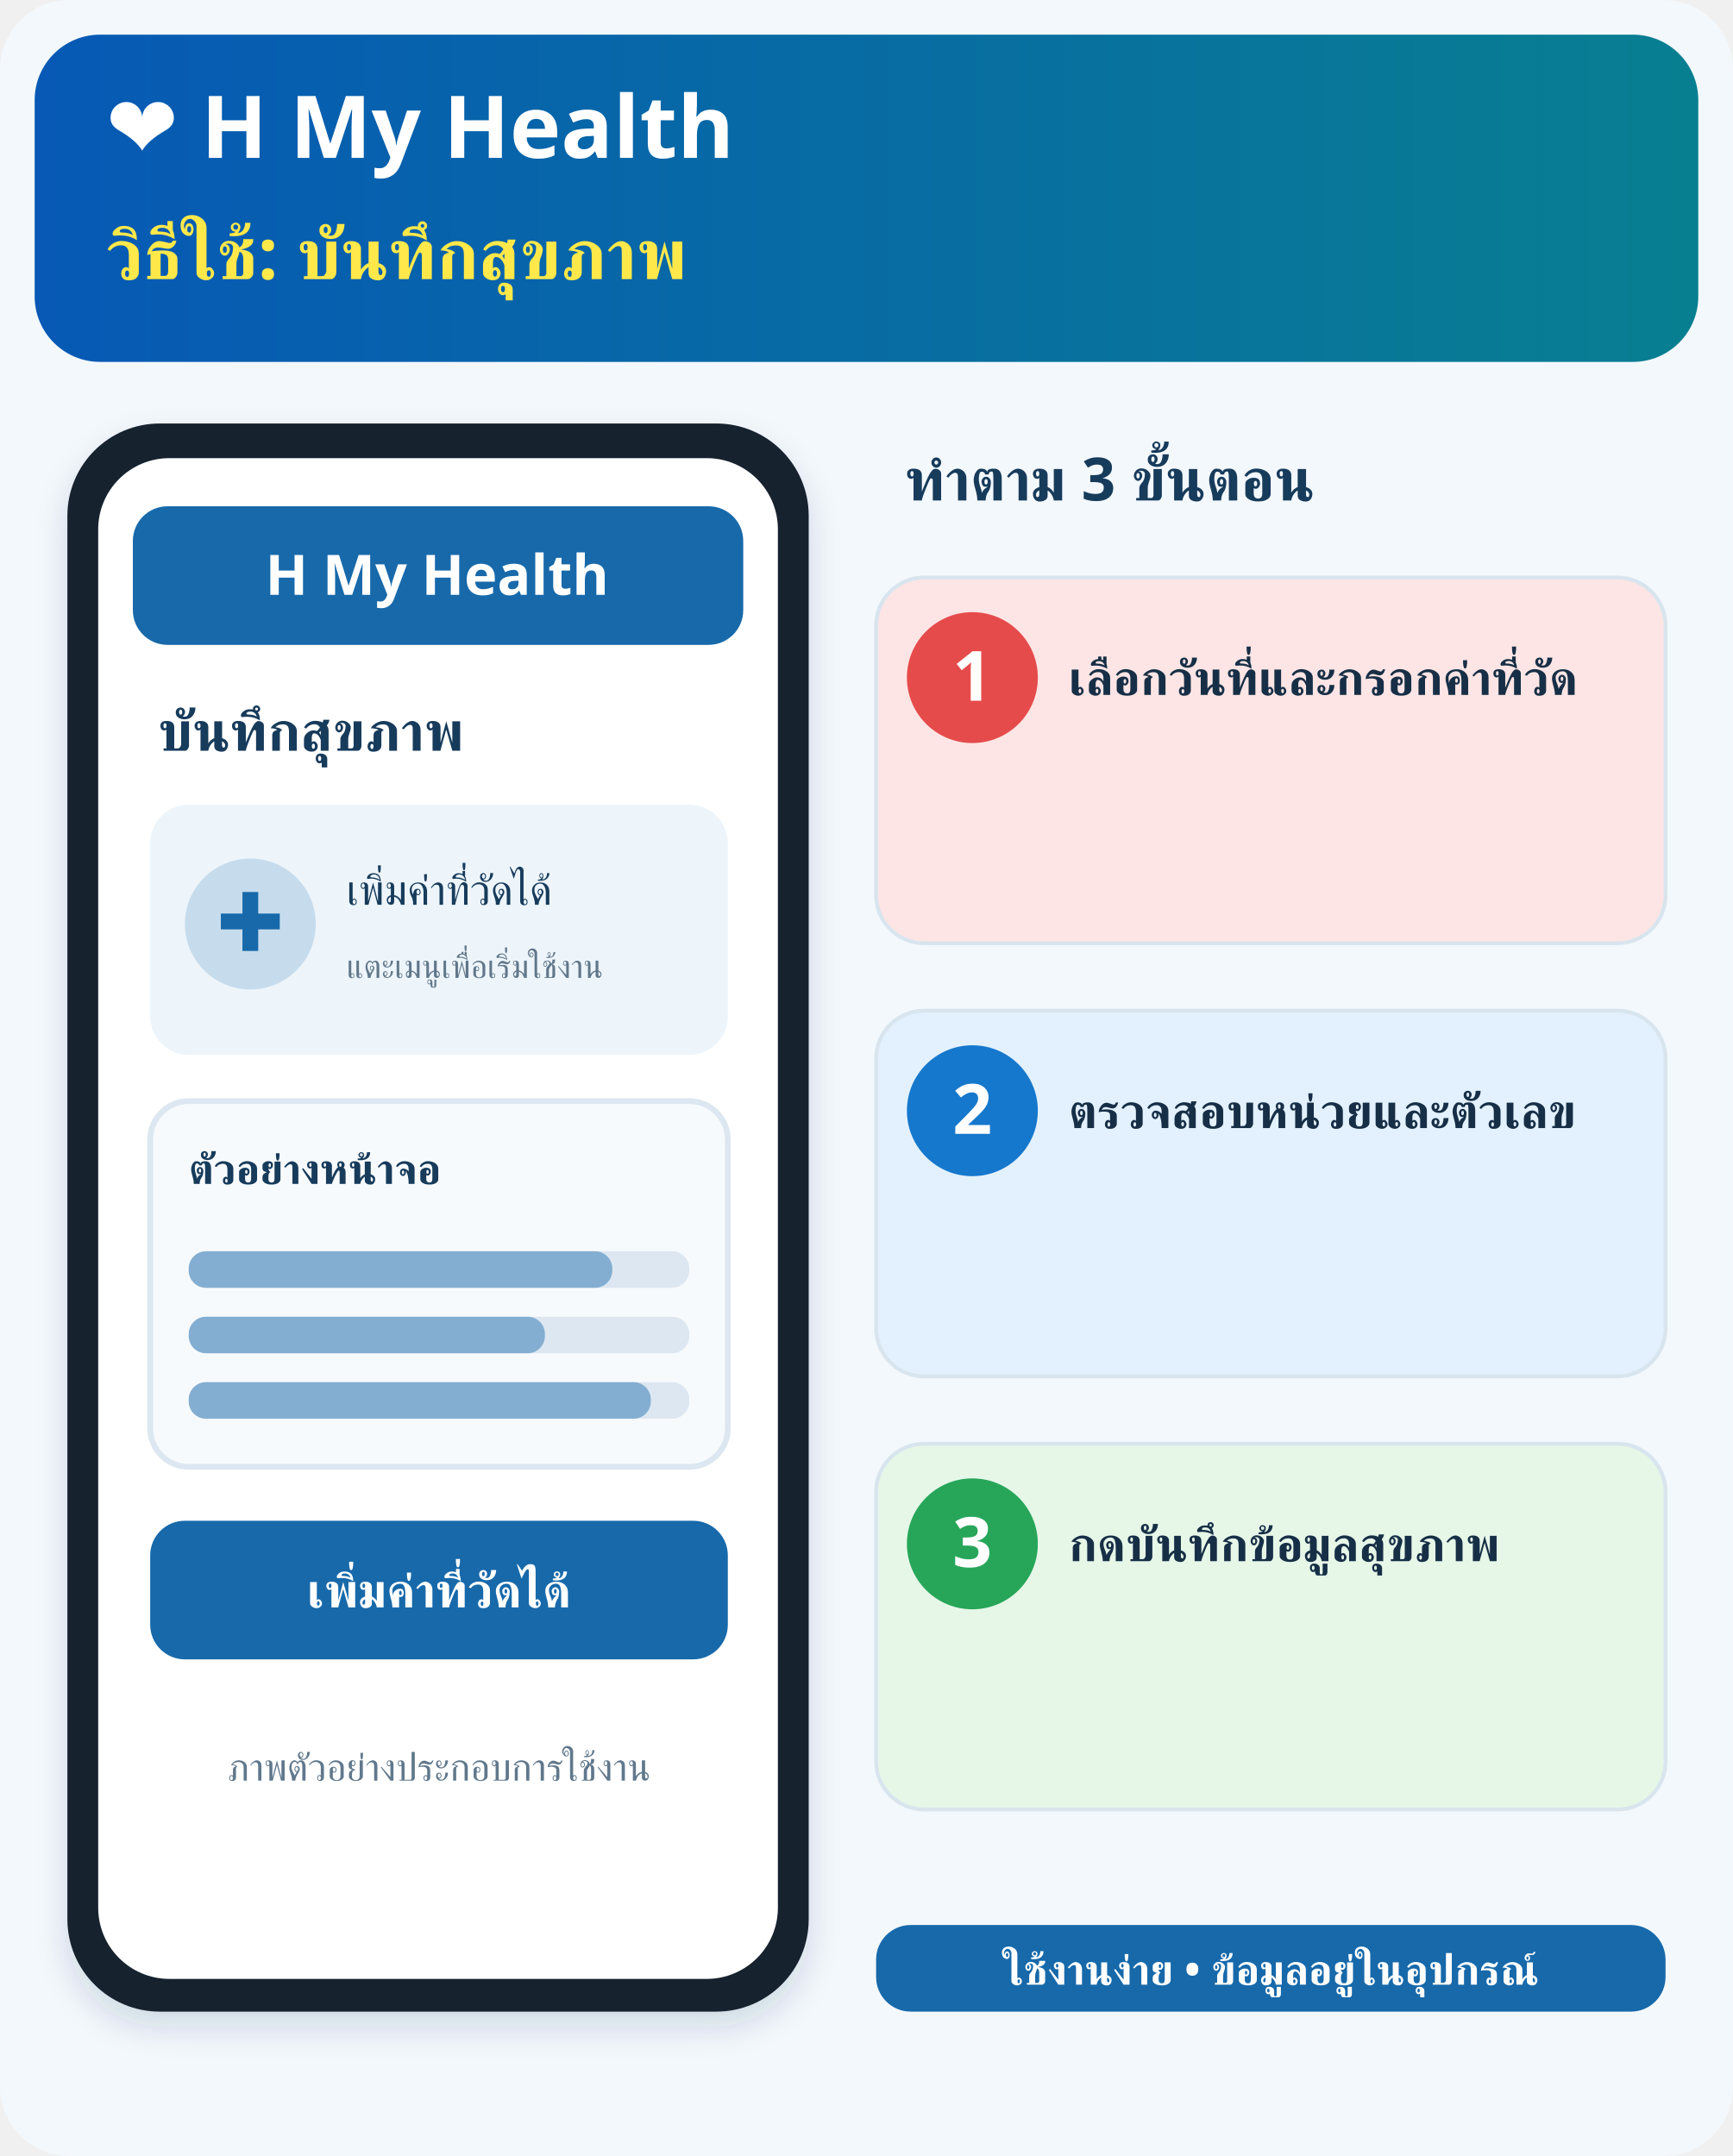
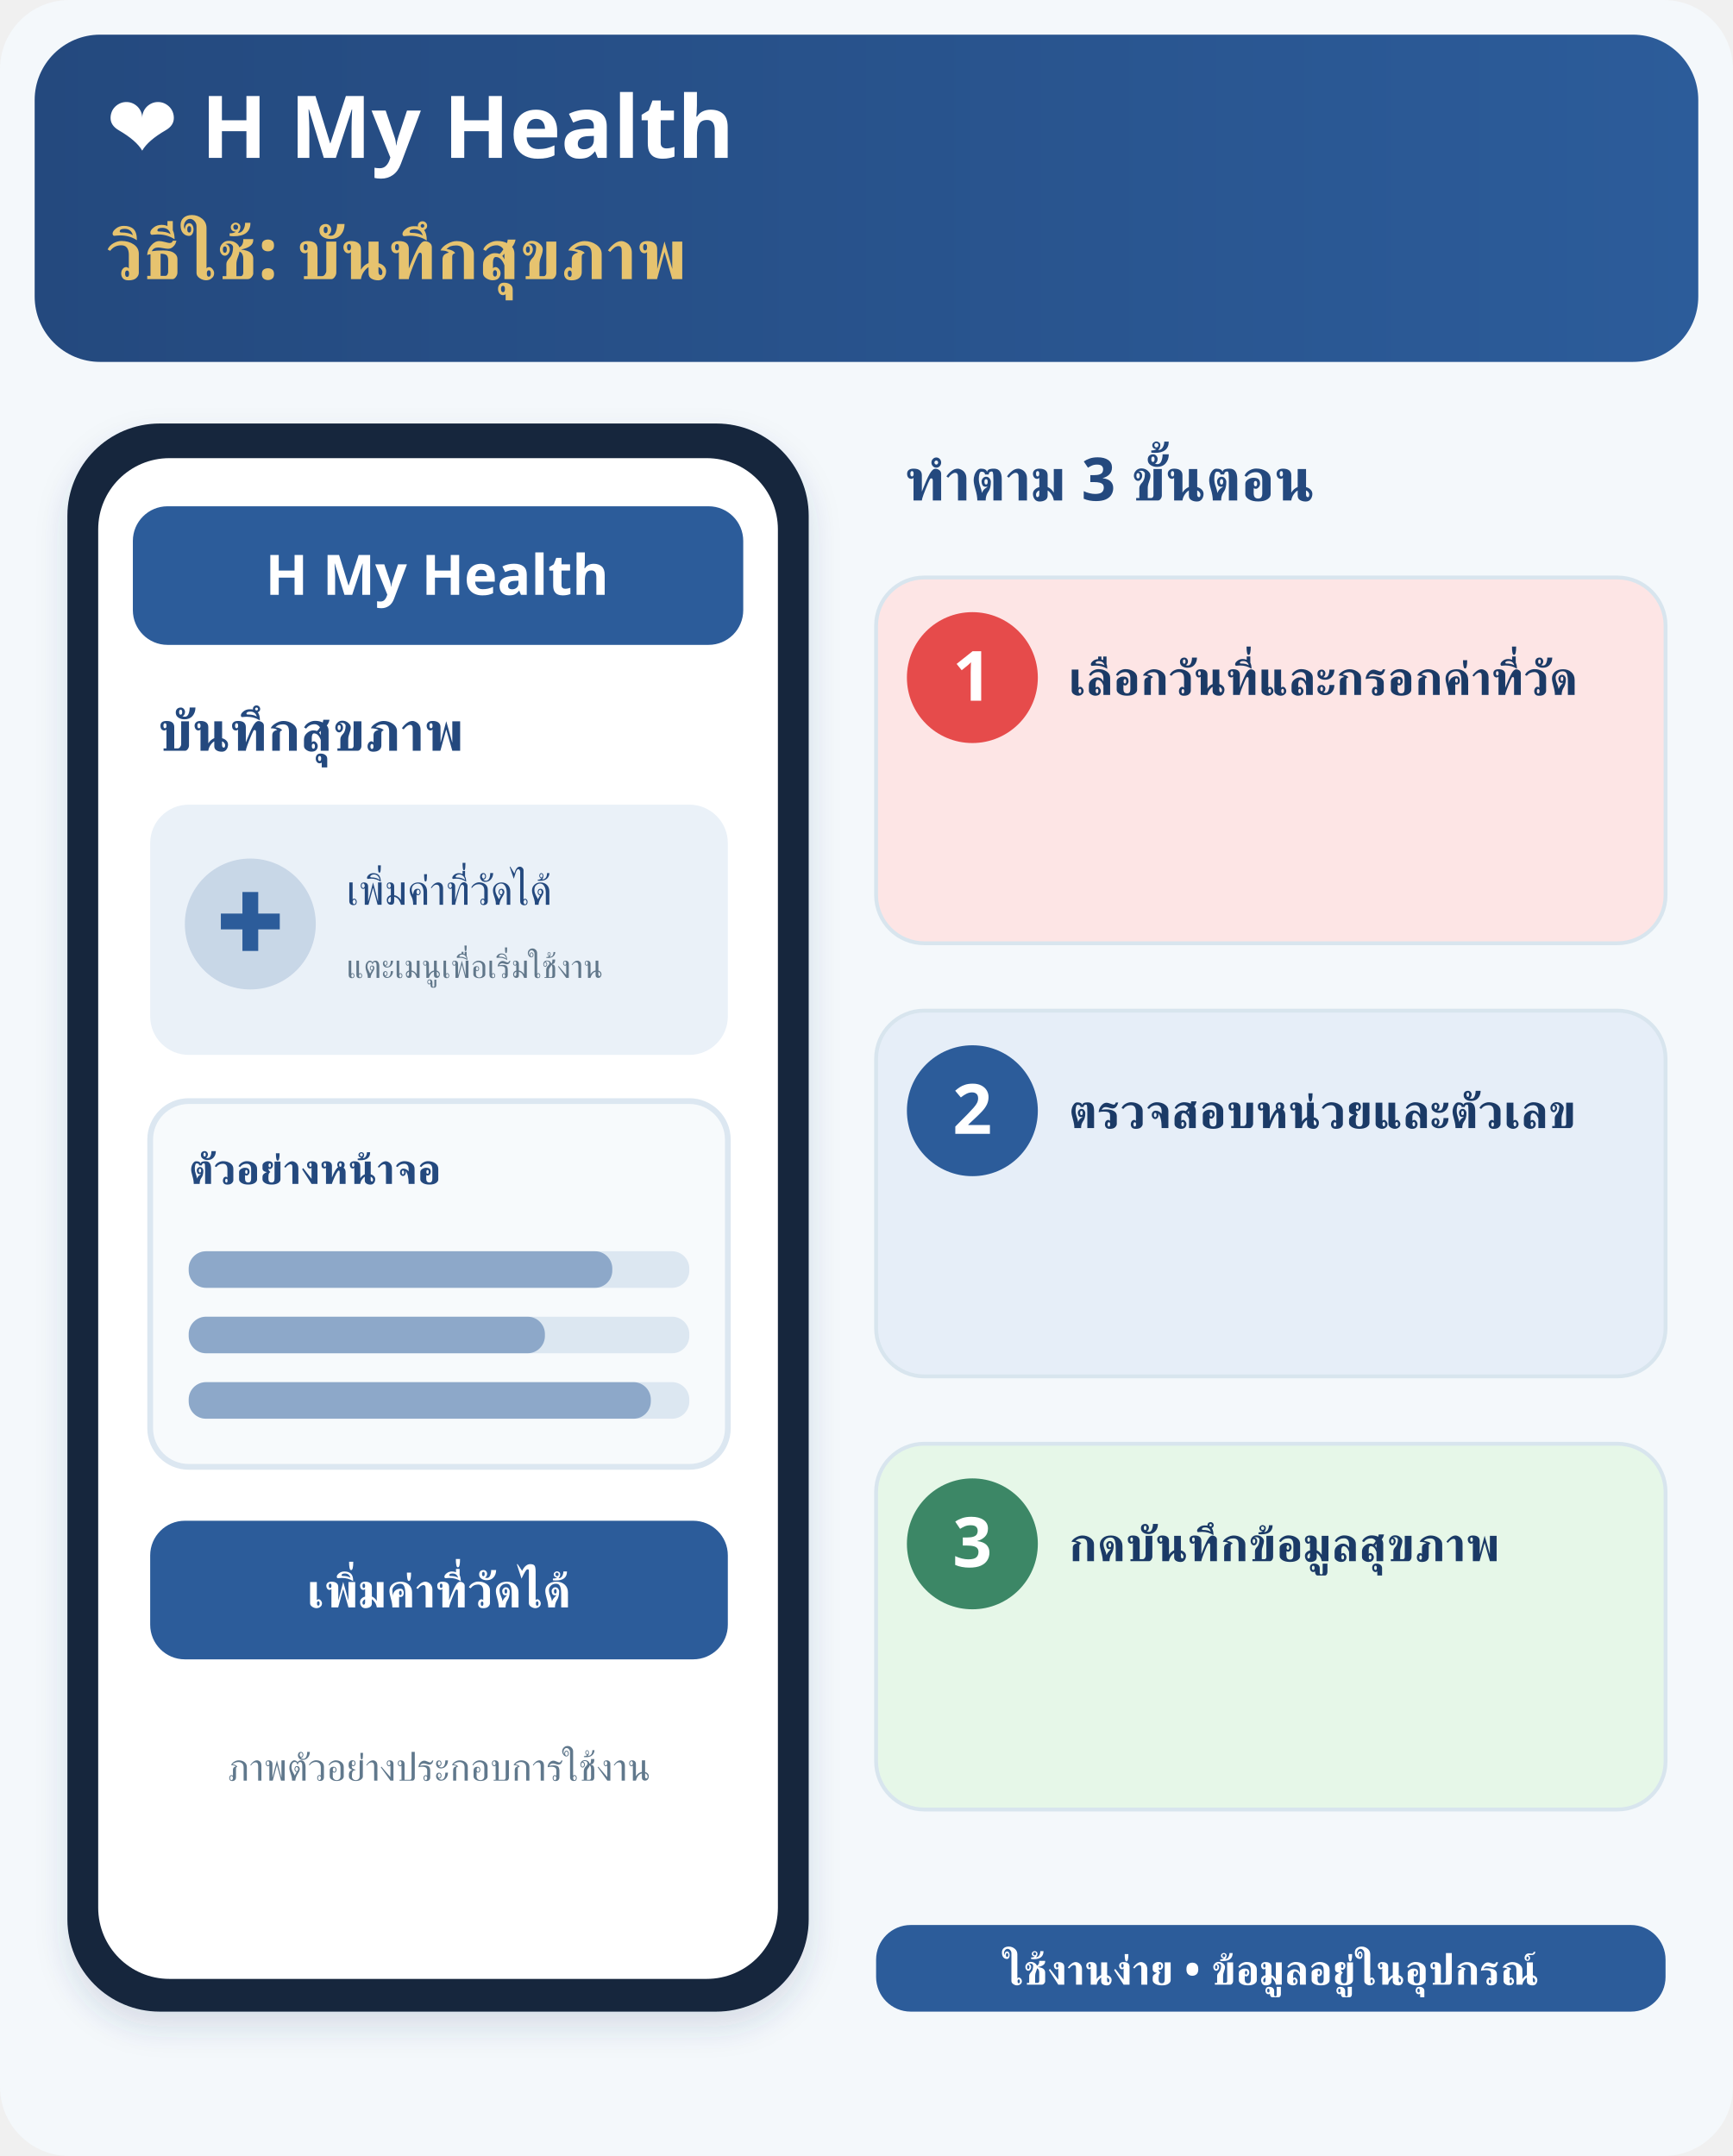
<svg xmlns="http://www.w3.org/2000/svg" width="900" height="1120" viewBox="0 0 900 1120">
  <defs>
    <linearGradient id="head" x1="0" y1="0" x2="1" y2="0">
-       <stop stop-color="#0759b5" />
-       <stop offset="1" stop-color="#087f91" />
+       <stop stop-color="#24497e" />
+       <stop offset="1" stop-color="#2c5c9a" />
    </linearGradient>
    <filter id="sh">
-       <feDropShadow dx="0" dy="8" stdDeviation="8" flood-color="#173b5b" flood-opacity=".15" />
+       <feDropShadow dx="0" dy="8" stdDeviation="8" flood-color="#24497e" flood-opacity=".15" />
    </filter>
  </defs>
-   <rect width="900" height="1120" rx="36" fill="#f3f8fc" />
+   <rect width="900" height="1120" rx="36" fill="#f4f8fb" />
  <rect x="18" y="18" width="864" height="170" rx="34" fill="url(#head)" />
  <text x="55" y="82" font-size="45" font-weight="bold" fill="#fff" font-family="sans-serif">❤️ H My Health</text>
-   <text x="55" y="145" font-size="37" font-weight="bold" fill="#ffe84a" font-family="sans-serif">วิธีใช้: บันทึกสุขภาพ</text>
-   <rect x="35" y="220" width="385" height="825" rx="48" fill="#14202d" filter="url(#sh)" />
+   <text x="55" y="145" font-size="37" font-weight="bold" fill="#e6c36f" font-family="sans-serif">วิธีใช้: บันทึกสุขภาพ</text>
+   <rect x="35" y="220" width="385" height="825" rx="48" fill="#16263d" filter="url(#sh)" />
  <rect x="51" y="238" width="353" height="790" rx="37" fill="#fff" />
-   <rect x="69" y="263" width="317" height="72" rx="18" fill="#1769aa" />
+   <rect x="69" y="263" width="317" height="72" rx="18" fill="#2c5c9a" />
  <text x="227" y="309" text-anchor="middle" font-size="29" font-weight="bold" fill="#fff" font-family="sans-serif">H My Health</text>
-   <text x="82" y="390" font-size="29" font-weight="bold" fill="#173b5b" font-family="sans-serif">บันทึกสุขภาพ</text>
-   <rect x="78" y="418" width="300" height="130" rx="20" fill="#edf5fb" />
-   <circle cx="130" cy="480" r="34" fill="#1769aa" opacity=".18" />
-   <text x="130" y="494" text-anchor="middle" font-size="42" fill="#1769aa" font-family="sans-serif">✚</text>
-   <text x="180" y="470" font-size="22" fill="#173b5b" font-family="sans-serif">เพิ่มค่าที่วัดได้</text>
+   <text x="82" y="390" font-size="29" font-weight="bold" fill="#24497e" font-family="sans-serif">บันทึกสุขภาพ</text>
+   <rect x="78" y="418" width="300" height="130" rx="20" fill="#eaf1f8" />
+   <circle cx="130" cy="480" r="34" fill="#2c5c9a" opacity=".18" />
+   <text x="130" y="494" text-anchor="middle" font-size="42" fill="#2c5c9a" font-family="sans-serif">✚</text>
+   <text x="180" y="470" font-size="22" fill="#24497e" font-family="sans-serif">เพิ่มค่าที่วัดได้</text>
  <text x="180" y="508" font-size="17" fill="#61778a" font-family="sans-serif">แตะเมนูเพื่อเริ่มใช้งาน</text>
  <rect x="78" y="572" width="300" height="190" rx="20" fill="#f7fafc" stroke="#dce7f1" stroke-width="3" />
-   <text x="98" y="615" font-size="22" font-weight="bold" fill="#173b5b" font-family="sans-serif">ตัวอย่างหน้าจอ</text>
+   <text x="98" y="615" font-size="22" font-weight="bold" fill="#24497e" font-family="sans-serif">ตัวอย่างหน้าจอ</text>
  <rect x="98" y="650" width="260" height="19" rx="9" fill="#dce7f1" />
-   <rect x="98" y="650" width="220" height="19" rx="9" fill="#1769aa" opacity=".45" />
+   <rect x="98" y="650" width="220" height="19" rx="9" fill="#2c5c9a" opacity=".45" />
  <rect x="98" y="684" width="260" height="19" rx="9" fill="#dce7f1" />
-   <rect x="98" y="684" width="185" height="19" rx="9" fill="#1769aa" opacity=".45" />
+   <rect x="98" y="684" width="185" height="19" rx="9" fill="#2c5c9a" opacity=".45" />
  <rect x="98" y="718" width="260" height="19" rx="9" fill="#dce7f1" />
-   <rect x="98" y="718" width="240" height="19" rx="9" fill="#1769aa" opacity=".45" />
-   <rect x="78" y="790" width="300" height="72" rx="18" fill="#1769aa" />
+   <rect x="98" y="718" width="240" height="19" rx="9" fill="#2c5c9a" opacity=".45" />
+   <rect x="78" y="790" width="300" height="72" rx="18" fill="#2c5c9a" />
  <text x="228" y="835" text-anchor="middle" font-size="25" fill="#fff" font-weight="bold" font-family="sans-serif">เพิ่มค่าที่วัดได้</text>
  <text x="228" y="925" text-anchor="middle" font-size="20" fill="#60788c" font-family="sans-serif">ภาพตัวอย่างประกอบการใช้งาน</text>
-   <text x="470" y="260" font-size="31" font-weight="bold" fill="#173b5b" font-family="sans-serif">ทำตาม 3 ขั้นตอน</text>
+   <text x="470" y="260" font-size="31" font-weight="bold" fill="#24497e" font-family="sans-serif">ทำตาม 3 ขั้นตอน</text>
  <rect x="455" y="300" width="410" height="190" rx="25" fill="#fde5e5" stroke="#d8e5ee" stroke-width="2" />
  <circle cx="505" cy="352" r="34" fill="#e64b4b" />
  <text x="505" y="364" text-anchor="middle" font-size="36" font-weight="bold" fill="#fff" font-family="sans-serif">1</text>
-   <text x="555" y="361" font-size="25" font-weight="bold" fill="#172f46" font-family="sans-serif">เลือกวันที่และกรอกค่าที่วัด</text>
-   <rect x="455" y="525" width="410" height="190" rx="25" fill="#e3f1ff" stroke="#d8e5ee" stroke-width="2" />
-   <circle cx="505" cy="577" r="34" fill="#1678cc" />
+   <text x="555" y="361" font-size="25" font-weight="bold" fill="#1b3a66" font-family="sans-serif">เลือกวันที่และกรอกค่าที่วัด</text>
+   <rect x="455" y="525" width="410" height="190" rx="25" fill="#e6eef8" stroke="#d8e5ee" stroke-width="2" />
+   <circle cx="505" cy="577" r="34" fill="#2c5c9a" />
  <text x="505" y="589" text-anchor="middle" font-size="36" font-weight="bold" fill="#fff" font-family="sans-serif">2</text>
-   <text x="555" y="586" font-size="25" font-weight="bold" fill="#172f46" font-family="sans-serif">ตรวจสอบหน่วยและตัวเลข</text>
+   <text x="555" y="586" font-size="25" font-weight="bold" fill="#1b3a66" font-family="sans-serif">ตรวจสอบหน่วยและตัวเลข</text>
  <rect x="455" y="750" width="410" height="190" rx="25" fill="#e6f7e8" stroke="#d8e5ee" stroke-width="2" />
-   <circle cx="505" cy="802" r="34" fill="#27a65a" />
+   <circle cx="505" cy="802" r="34" fill="#3c8766" />
  <text x="505" y="814" text-anchor="middle" font-size="36" font-weight="bold" fill="#fff" font-family="sans-serif">3</text>
-   <text x="555" y="811" font-size="25" font-weight="bold" fill="#172f46" font-family="sans-serif">กดบันทึกข้อมูลสุขภาพ</text>
-   <rect x="455" y="1000" width="410" height="45" rx="18" fill="#1769aa" />
+   <text x="555" y="811" font-size="25" font-weight="bold" fill="#1b3a66" font-family="sans-serif">กดบันทึกข้อมูลสุขภาพ</text>
+   <rect x="455" y="1000" width="410" height="45" rx="18" fill="#2c5c9a" />
  <text x="660" y="1031" text-anchor="middle" font-size="22" fill="#fff" font-weight="bold" font-family="sans-serif">ใช้งานง่าย • ข้อมูลอยู่ในอุปกรณ์</text>
</svg>
